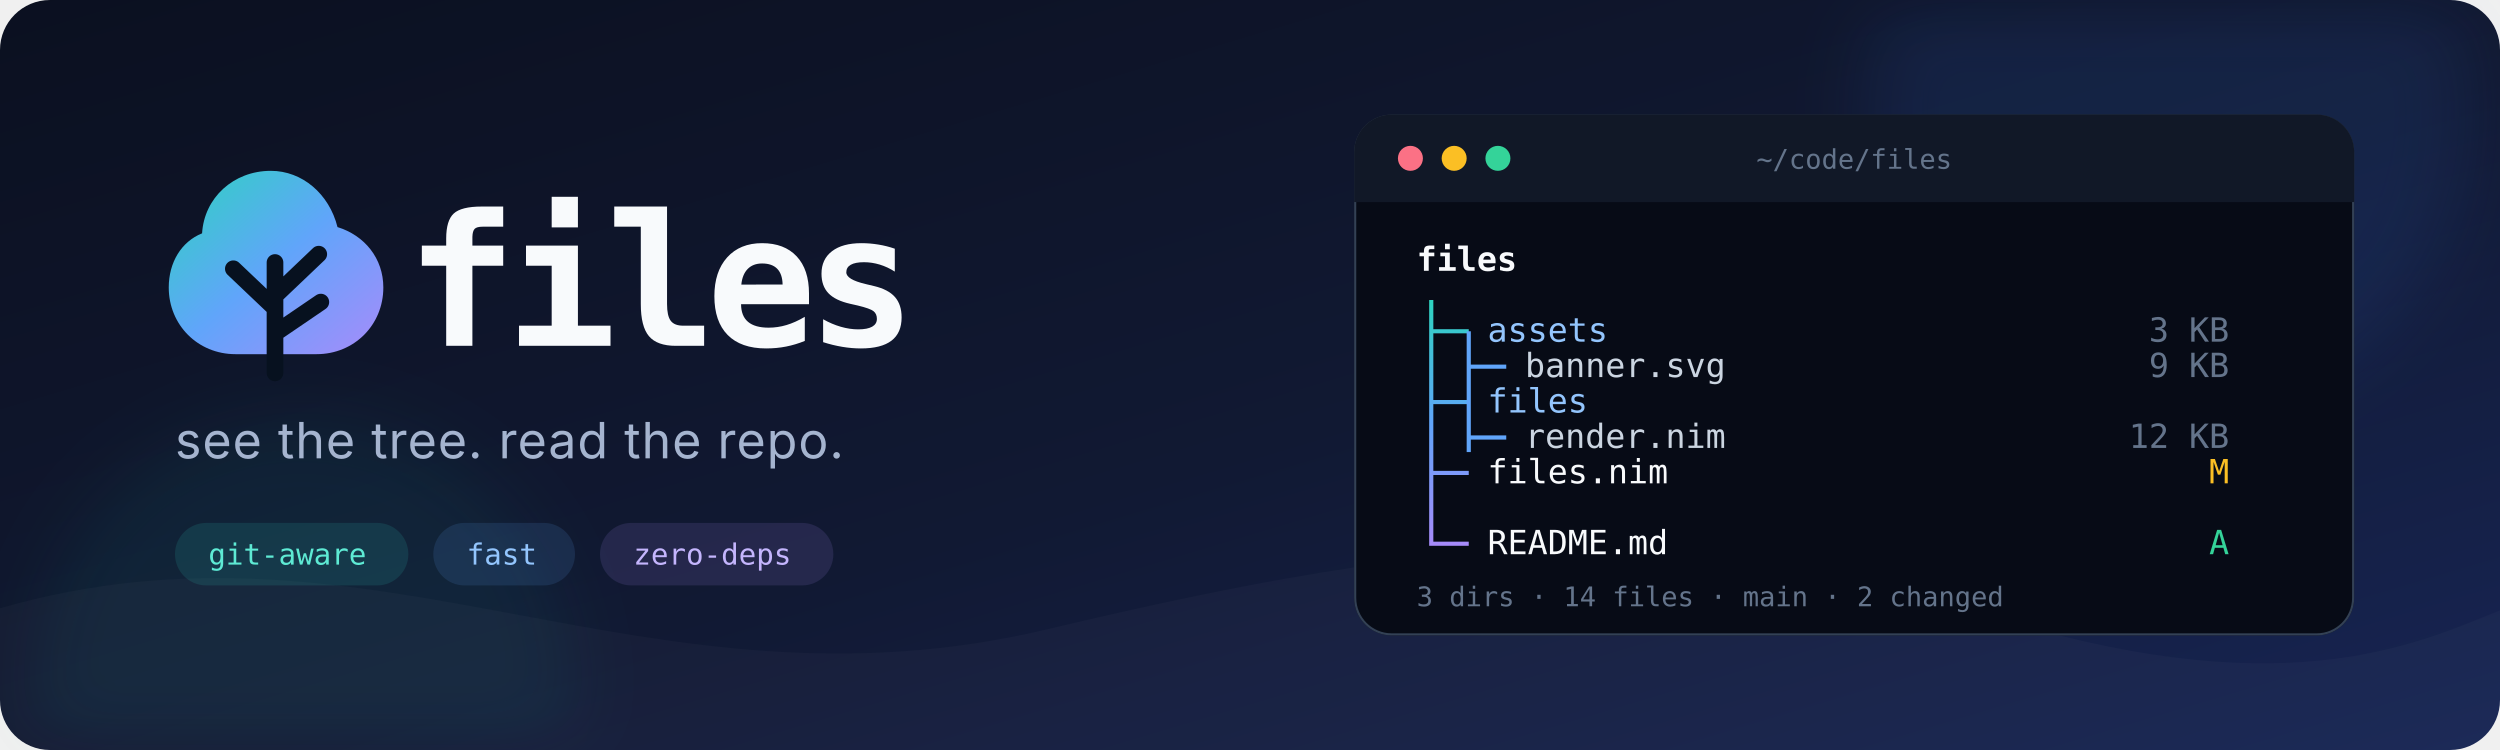
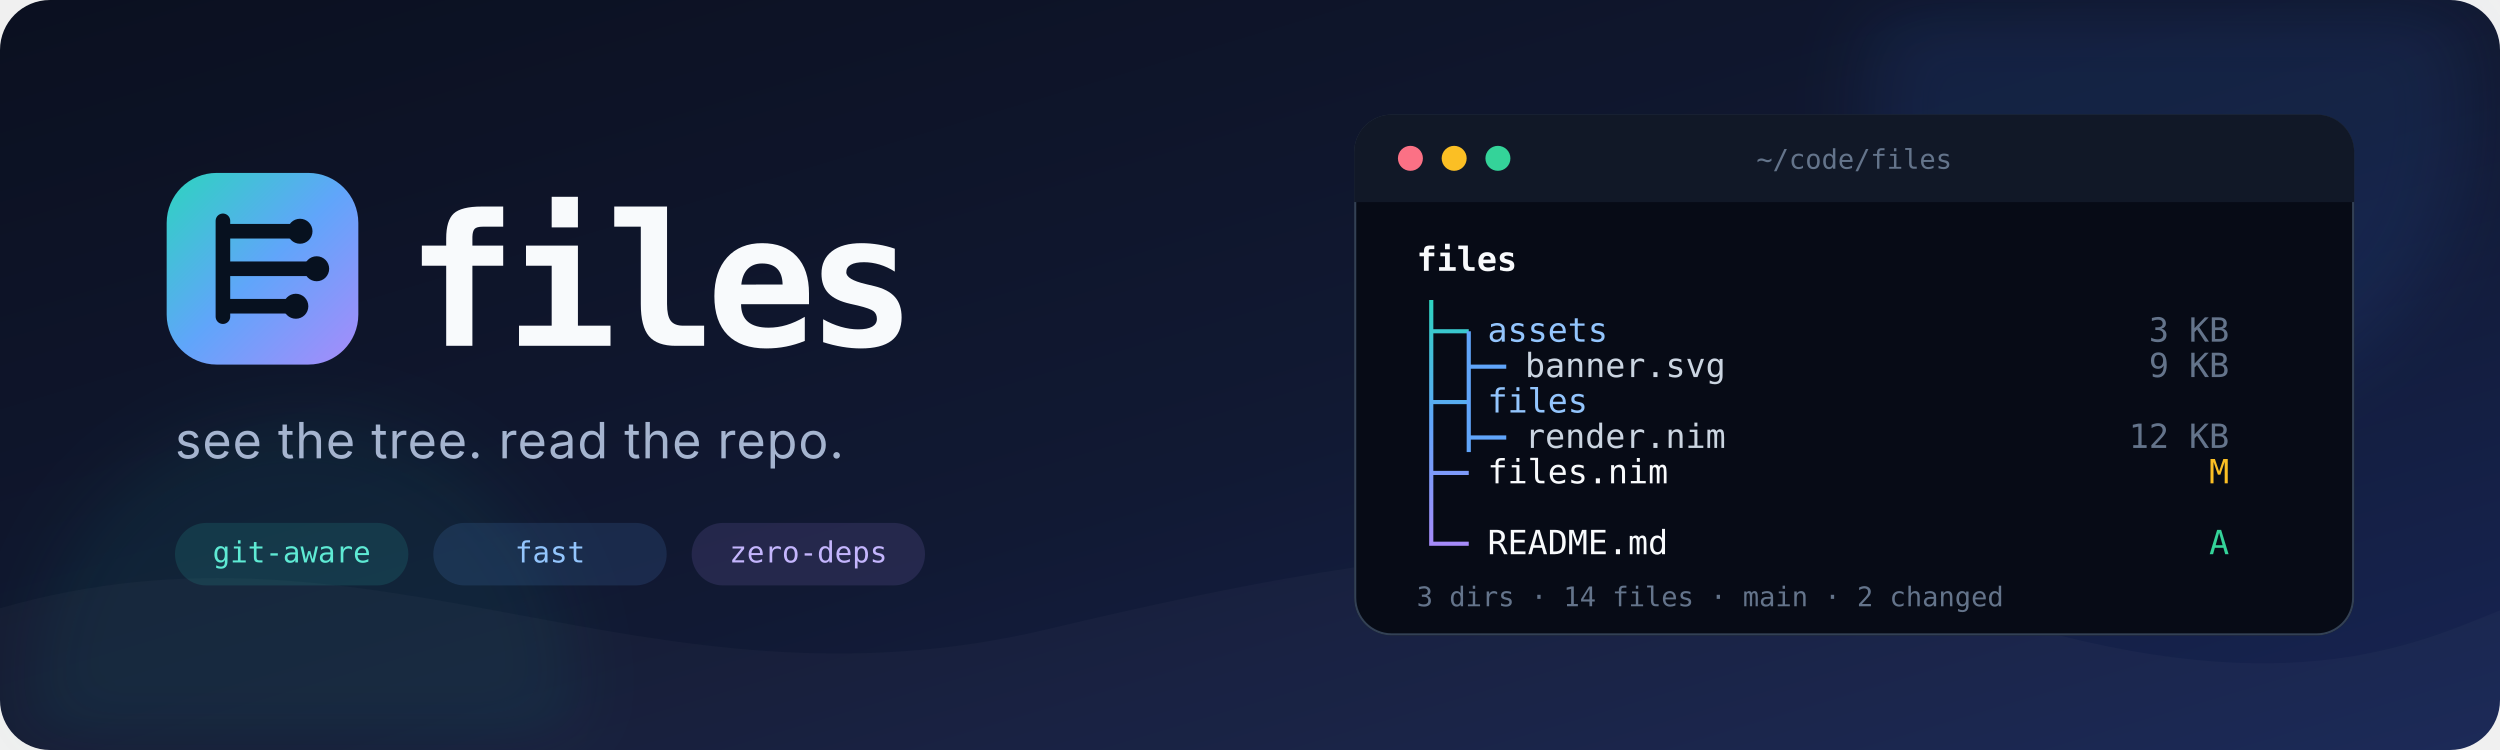
<svg xmlns="http://www.w3.org/2000/svg" width="1200" height="360" viewBox="0 0 1200 360" role="img" aria-labelledby="title desc">
  <defs>
    <linearGradient id="bg" x1="0" y1="0" x2="1" y2="1">
      <stop offset="0" stop-color="#0b1020" />
      <stop offset="0.55" stop-color="#111933" />
      <stop offset="1" stop-color="#172554" />
    </linearGradient>
    <linearGradient id="mark" x1="0" y1="0" x2="1" y2="1">
      <stop offset="0" stop-color="#2dd4bf" />
      <stop offset="0.5" stop-color="#60a5fa" />
      <stop offset="1" stop-color="#a78bfa" />
    </linearGradient>
    <linearGradient id="line" x1="0" y1="0" x2="0" y2="1">
      <stop offset="0" stop-color="#2dd4bf" />
      <stop offset="0.5" stop-color="#60a5fa" />
      <stop offset="1" stop-color="#a78bfa" />
    </linearGradient>
    <filter id="glow" x="-50%" y="-50%" width="200%" height="200%">
      <feGaussianBlur stdDeviation="18" />
    </filter>
    <clipPath id="window">
      <rect x="650" y="55" width="480" height="250" rx="18" />
    </clipPath>
  </defs>
  <rect width="1200" height="360" rx="24" fill="url(#bg)" />
  <circle cx="1040" cy="55" r="145" fill="#3b82f6" opacity=".10" filter="url(#glow)" />
  <circle cx="145" cy="330" r="130" fill="#14b8a6" opacity=".08" filter="url(#glow)" />
  <path d="M0 292C180 240 310 348 503 302s303-54 447-8 208 16 250-1v67H0Z" fill="#ffffff" opacity=".025" />
-   <g transform="translate(80 78)">
-     <path d="M50 4C32 4 18 17 17 34 7 38 1 48 1 60c0 18 14 32 32 32h39c18 0 32-14 32-32 0-14-9-25-22-29C78 15 65 4 50 4Z" fill="url(#mark)" />
-     <path d="M52 101V48M52 70 32 51M52 64l21-20M52 82l22-15" fill="none" stroke="#07111f" stroke-width="8" stroke-linecap="round" stroke-linejoin="round" />
+   <g transform="translate(80 83)">
+     <rect width="92" height="92" rx="24" fill="url(#mark)" />
+     <path d="M27 23v46M27 28h35M27 46h43M27 64h33" fill="none" stroke="#07111f" stroke-width="7" stroke-linecap="round" stroke-linejoin="round" />
+     <circle cx="64" cy="28" r="6" fill="#07111f" />
+     <circle cx="72" cy="46" r="6" fill="#07111f" />
+     <circle cx="62" cy="64" r="6" fill="#07111f" />
  </g>
  <text x="195" y="166" fill="#f8fafc" font-family="ui-monospace, SFMono-Regular, Menlo, Consolas, monospace" font-size="88" font-weight="700" letter-spacing="-5">files</text>
  <text x="84" y="220" fill="#a5b4cf" font-family="ui-sans-serif, system-ui, -apple-system, sans-serif" font-size="24" letter-spacing=".5">see the tree. read the repo.</text>
-   <g transform="translate(84 251)" font-family="ui-monospace, SFMono-Regular, Menlo, Consolas, monospace" font-size="14">
+   <g transform="translate(84 251)" font-family="ui-monospace, SFMono-Regular, Menlo, Consolas, monospace" font-size="14" text-anchor="middle">
    <rect width="112" height="30" rx="15" fill="#2dd4bf" opacity=".13" />
-     <text x="16" y="20" fill="#5eead4">git-aware</text>
-     <rect x="124" width="68" height="30" rx="15" fill="#60a5fa" opacity=".13" />
-     <text x="140" y="20" fill="#93c5fd">fast</text>
-     <rect x="204" width="112" height="30" rx="15" fill="#a78bfa" opacity=".13" />
-     <text x="220" y="20" fill="#c4b5fd">zero-deps</text>
+     <text x="56" y="15" dominant-baseline="middle" fill="#5eead4">git-aware</text>
+     <rect x="124" width="112" height="30" rx="15" fill="#60a5fa" opacity=".13" />
+     <text x="180" y="15" dominant-baseline="middle" fill="#93c5fd">fast</text>
+     <rect x="248" width="112" height="30" rx="15" fill="#a78bfa" opacity=".13" />
+     <text x="304" y="15" dominant-baseline="middle" fill="#c4b5fd">zero-deps</text>
  </g>
  <g clip-path="url(#window)">
    <rect x="650" y="55" width="480" height="250" rx="18" fill="#070b16" stroke="#334155" stroke-width="2" />
    <rect x="650" y="55" width="480" height="42" fill="#111827" />
    <circle cx="677" cy="76" r="6" fill="#fb7185" />
    <circle cx="698" cy="76" r="6" fill="#fbbf24" />
    <circle cx="719" cy="76" r="6" fill="#34d399" />
    <text x="890" y="81" text-anchor="middle" fill="#64748b" font-family="ui-monospace, SFMono-Regular, Menlo, Consolas, monospace" font-size="13">~/code/files</text>
    <g font-family="ui-monospace, SFMono-Regular, Menlo, Consolas, monospace" font-size="16">
      <text x="680" y="130" fill="#f8fafc" font-weight="700">files</text>
      <path d="M687 144v118M687 159h18M687 193h18M687 227h18M687 261h18" stroke="url(#line)" stroke-width="2" fill="none" />
      <path d="M705 159v58M705 176h18M705 210h18" stroke="#60a5fa" stroke-width="2" fill="none" />
      <text x="714" y="164" fill="#93c5fd">assets</text>
      <text x="732" y="181" fill="#cbd5e1">banner.svg</text>
      <text x="714" y="198" fill="#93c5fd">files</text>
      <text x="732" y="215" fill="#cbd5e1">render.nim</text>
      <text x="714" y="232" fill="#f8fafc">files.nim</text>
      <text x="714" y="266" fill="#f8fafc">README.md</text>
      <text x="1070" y="164" text-anchor="end" fill="#64748b">3 KB</text>
      <text x="1070" y="181" text-anchor="end" fill="#64748b">9 KB</text>
      <text x="1070" y="215" text-anchor="end" fill="#64748b">12 KB</text>
      <text x="1070" y="232" text-anchor="end" fill="#fbbf24">M</text>
      <text x="1070" y="266" text-anchor="end" fill="#34d399">A</text>
      <text x="680" y="291" fill="#64748b" font-size="13">3 dirs · 14 files · main · 2 changed</text>
    </g>
  </g>
</svg>
